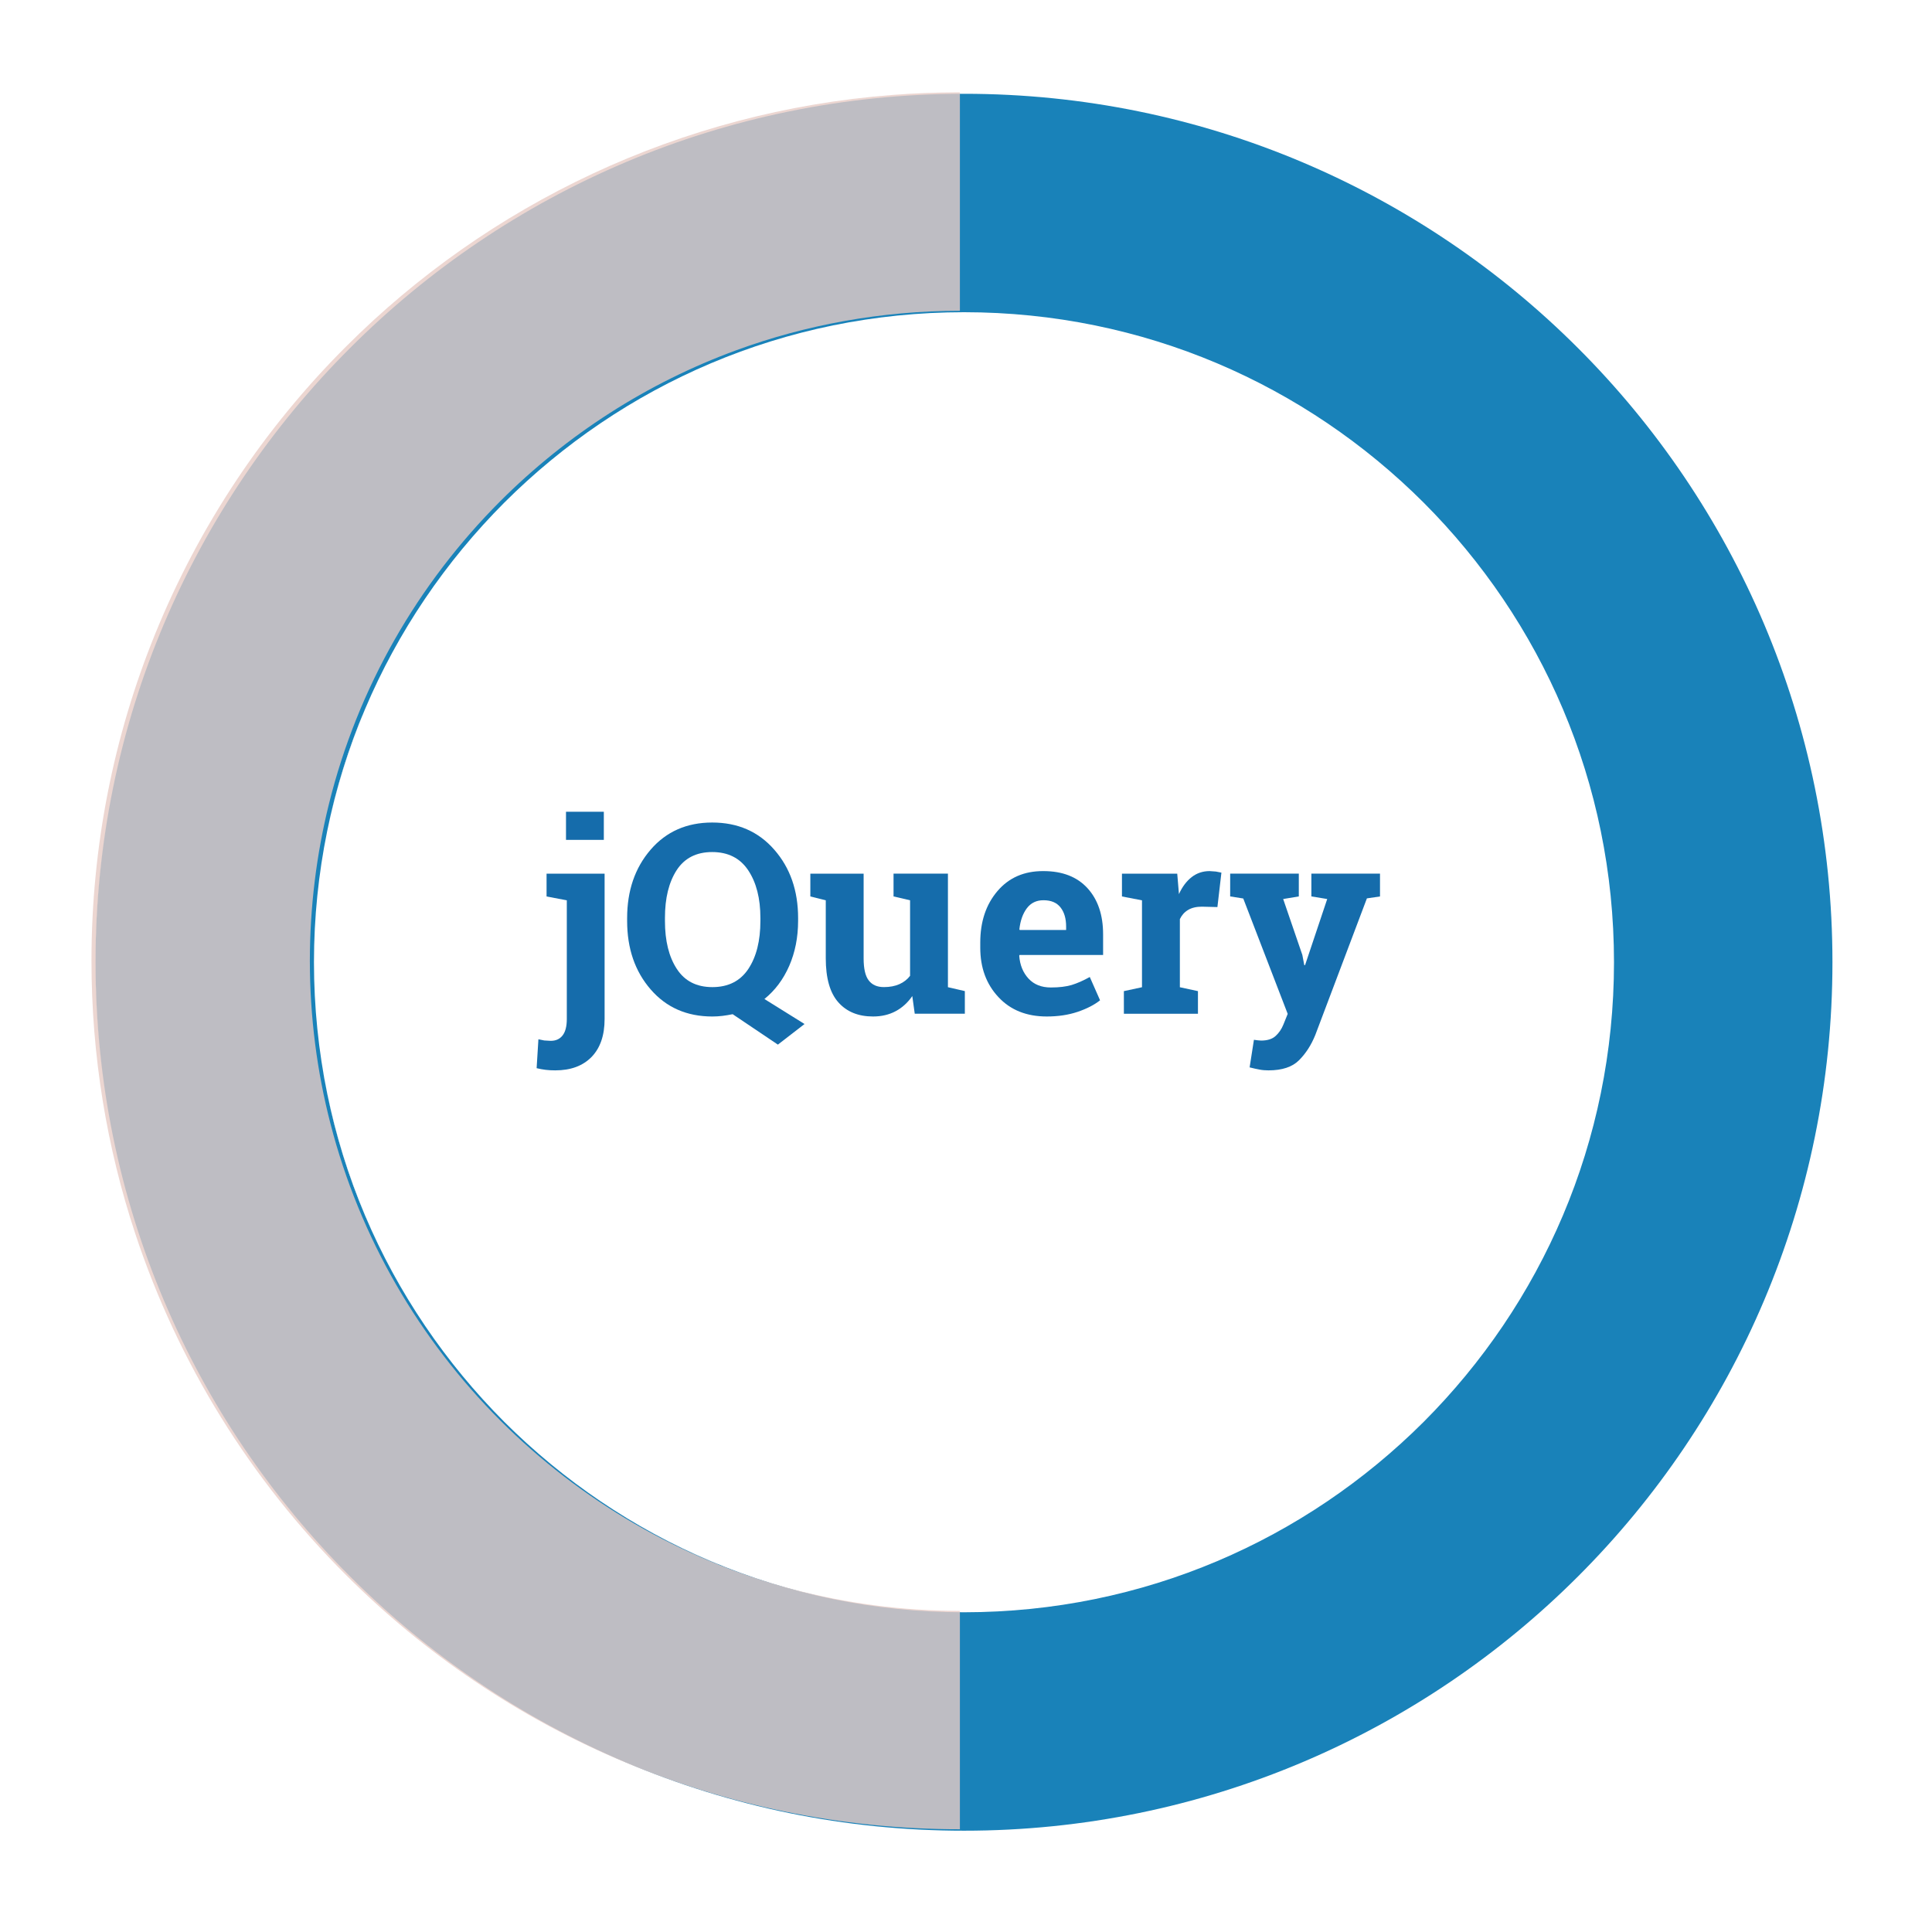
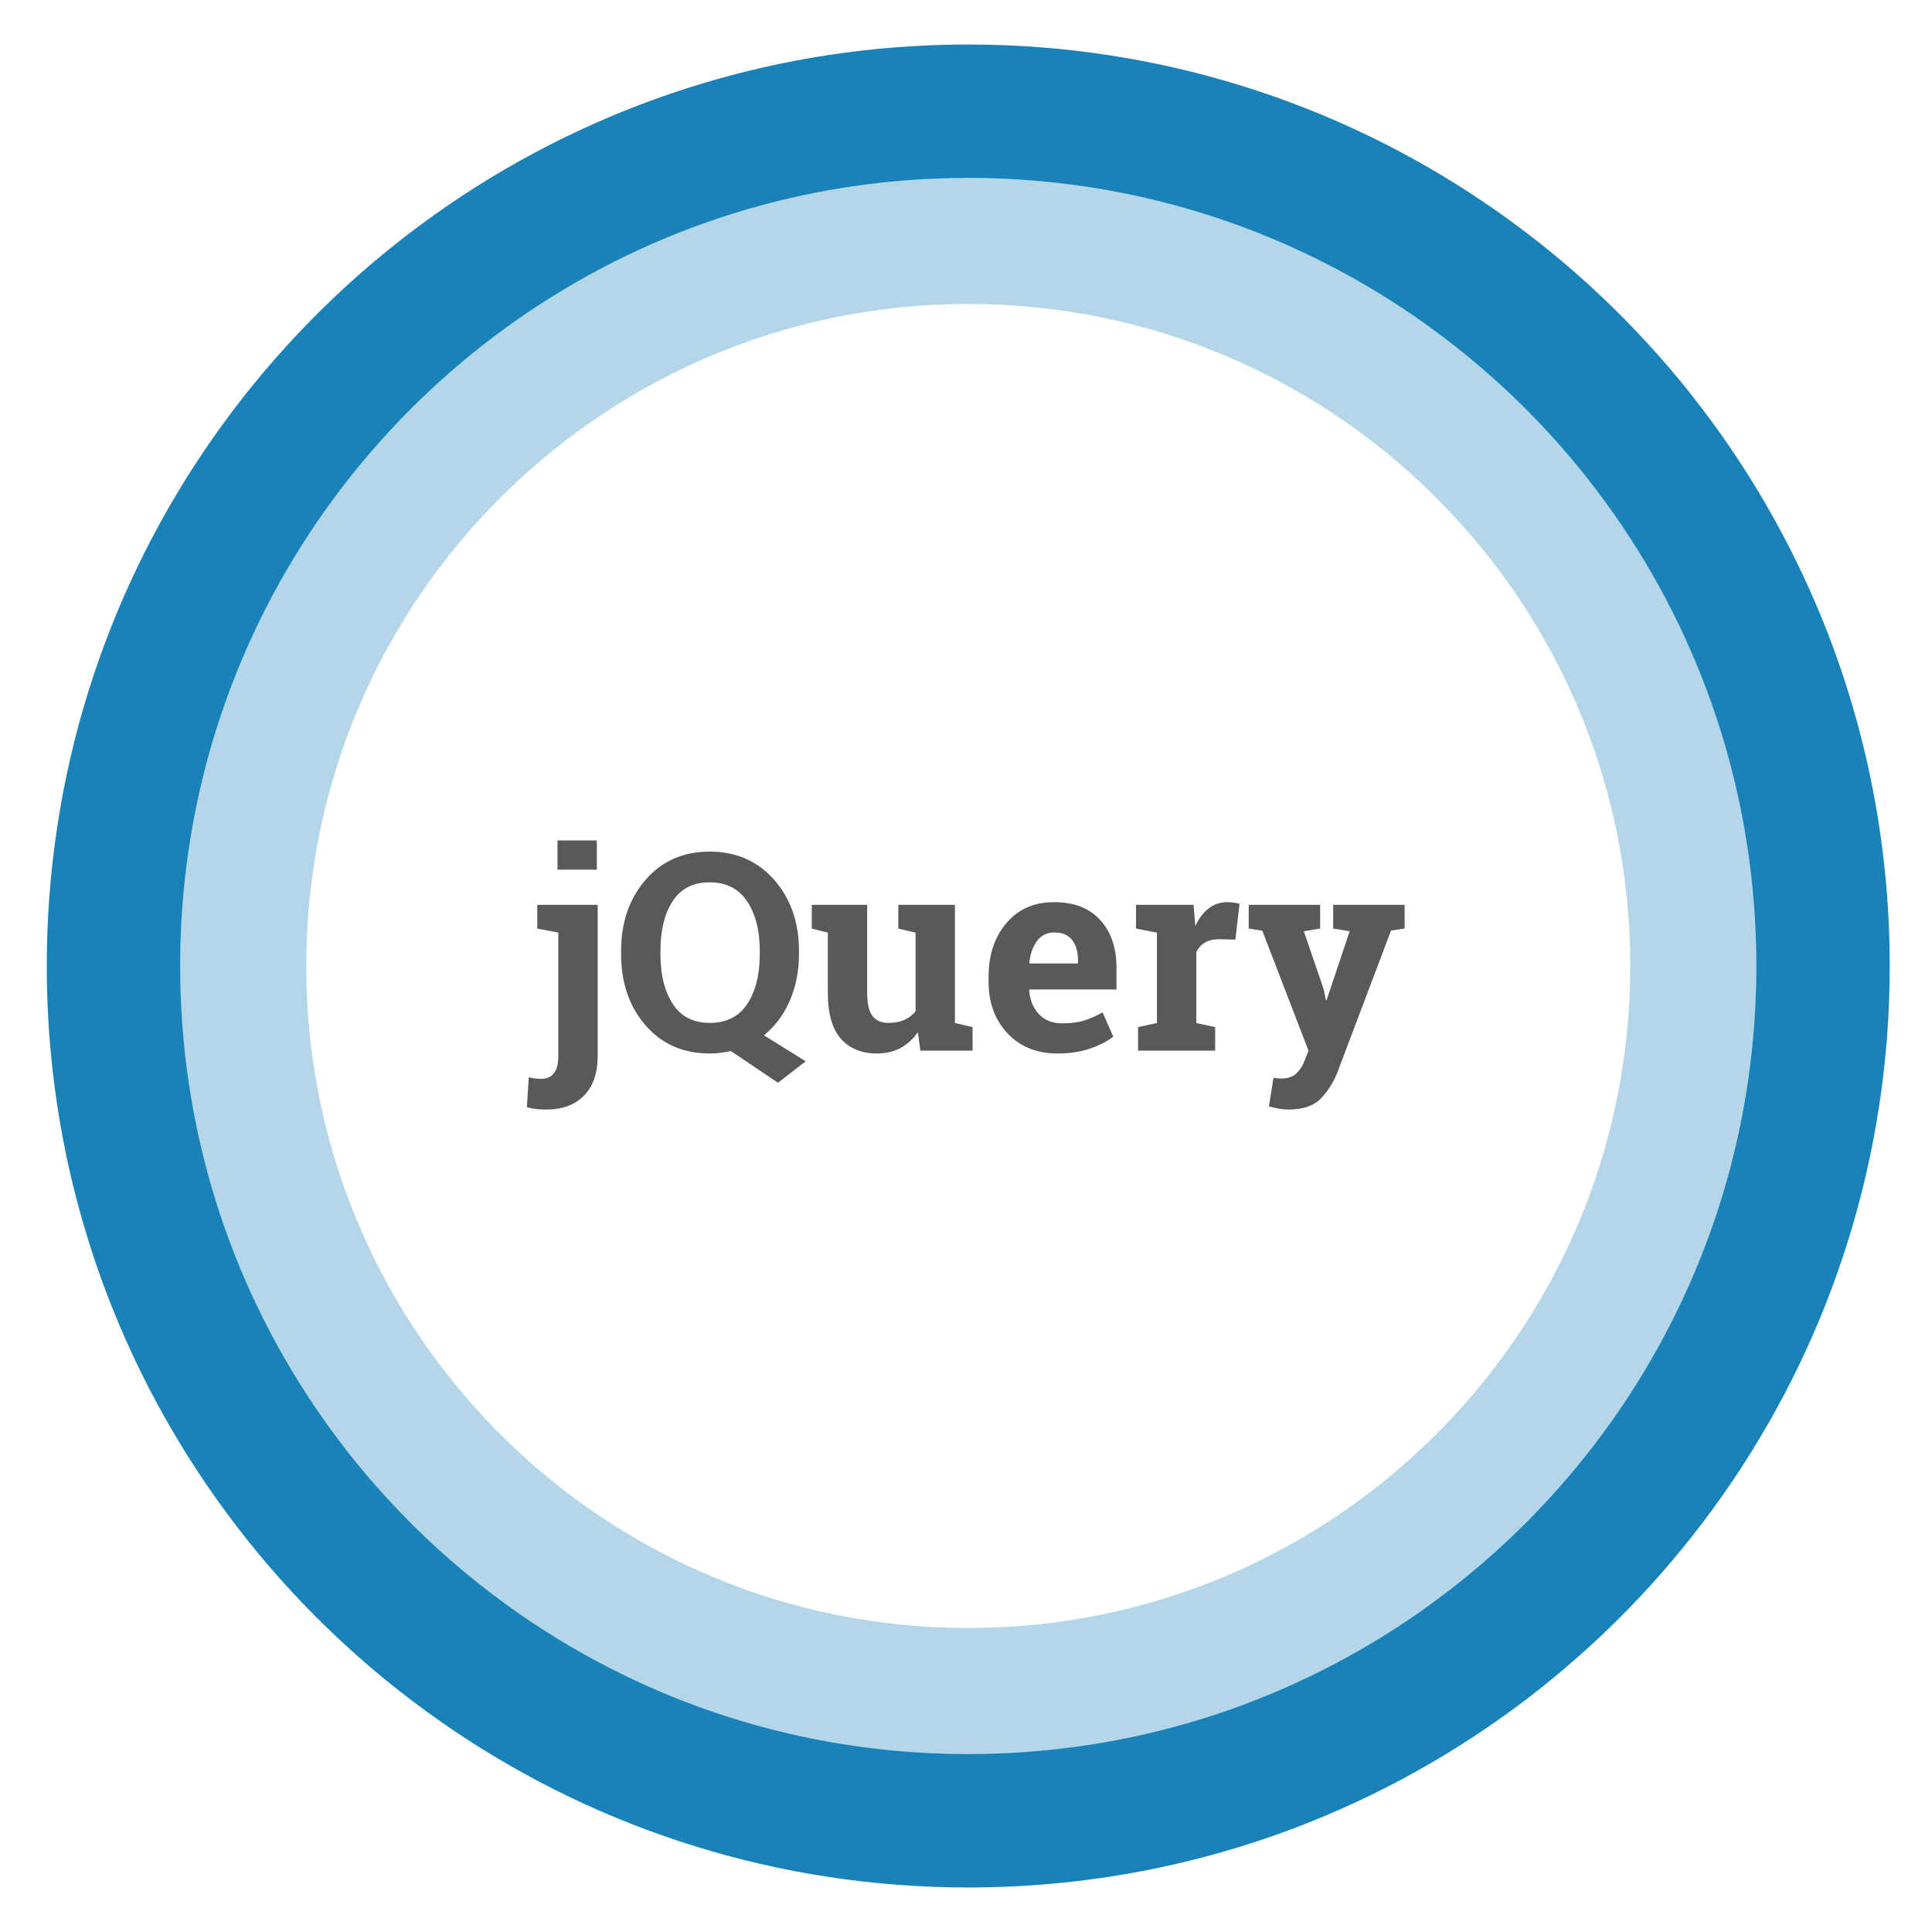
- <svg xmlns="http://www.w3.org/2000/svg" version="1.1" id="Layer_1" x="0px" y="0px" width="252px" height="252px" viewBox="0 0 252 252" enable-background="new 0 0 252 252" xml:space="preserve">
-   <path fill="#156CAB" d="M78.861,132.91c0,2.141-0.57,3.789-1.703,4.957c-1.141,1.164-2.715,1.746-4.734,1.746  c-0.457,0-0.883-0.023-1.258-0.07c-0.375-0.043-0.766-0.117-1.172-0.215l0.234-3.77l0.762,0.155l0.844,0.048  c0.664,0,1.176-0.23,1.543-0.699c0.367-0.465,0.555-1.185,0.555-2.152v-15.476l-2.641-0.504v-2.973h7.57V132.91z M78.76,109.547  h-4.934v-3.664h4.934V109.547z" />
-   <path fill="#156CAB" d="M104.1,120.121c0,2.137-0.391,4.094-1.156,5.859c-0.777,1.773-1.855,3.211-3.238,4.325l5.234,3.262  l-3.477,2.688l-5.898-3.969c-0.434,0.09-0.879,0.164-1.32,0.219c-0.453,0.055-0.891,0.082-1.328,0.082  c-3.328,0-6.008-1.176-8.047-3.531c-2.043-2.352-3.07-5.328-3.07-8.934v-0.371c0-3.582,1.023-6.555,3.059-8.918  c2.035-2.367,4.723-3.547,8.035-3.547c3.336,0,6.039,1.18,8.102,3.547c2.07,2.363,3.105,5.336,3.105,8.918L104.1,120.121  L104.1,120.121z M99.182,119.719c0-2.547-0.531-4.613-1.59-6.203c-1.059-1.59-2.629-2.379-4.699-2.379  c-2.062,0-3.609,0.789-4.633,2.363c-1.02,1.578-1.527,3.648-1.527,6.219v0.402c0,2.59,0.512,4.676,1.547,6.258  c1.027,1.582,2.574,2.375,4.637,2.375c2.078,0,3.645-0.793,4.695-2.375c1.047-1.582,1.57-3.668,1.57-6.258V119.719z" />
-   <path fill="#156CAB" d="M118.994,129.922c-0.586,0.852-1.309,1.512-2.168,1.973c-0.863,0.461-1.848,0.691-2.949,0.691  c-1.926,0-3.438-0.613-4.531-1.852c-1.094-1.23-1.637-3.148-1.637-5.747v-7.555l-2.012-0.504v-2.973h2.012h4.938v11.062  c0,1.328,0.219,2.285,0.664,2.863c0.441,0.582,1.105,0.871,1.98,0.871c0.781,0,1.453-0.129,2.023-0.383  c0.566-0.254,1.031-0.613,1.391-1.086v-9.852l-2.156-0.504v-2.973h2.156h4.938v14.812l2.207,0.508v2.953h-6.535L118.994,129.922z" />
-   <path fill="#156CAB" d="M136.537,132.586c-2.633,0-4.738-0.84-6.309-2.531c-1.582-1.69-2.367-3.836-2.367-6.438v-0.676  c0-2.715,0.742-4.949,2.234-6.703c1.491-1.758,3.495-2.633,6.008-2.617c2.465,0,4.383,0.742,5.742,2.227  c1.358,1.488,2.038,3.492,2.038,6.031v2.684h-10.905l-0.035,0.105c0.09,1.203,0.492,2.195,1.211,2.973  c0.715,0.773,1.68,1.16,2.914,1.16c1.09,0,1.992-0.109,2.715-0.324c0.723-0.223,1.508-0.565,2.363-1.043l1.34,3.039  c-0.754,0.603-1.734,1.103-2.93,1.508C139.354,132.383,138.018,132.586,136.537,132.586z M136.104,117.422  c-0.914,0-1.637,0.344-2.164,1.043c-0.526,0.699-0.854,1.617-0.979,2.754l0.052,0.086h6.047v-0.441c0-1.047-0.242-1.883-0.734-2.508  S137.096,117.422,136.104,117.422z" />
-   <path fill="#156CAB" d="M146.592,129.277l2.363-0.508v-11.335l-2.613-0.504v-2.973h7.211l0.223,2.668  c0.423-0.945,0.978-1.684,1.652-2.215c0.676-0.527,1.461-0.789,2.348-0.789l0.82,0.059l0.719,0.141l-0.522,4.492l-2.03-0.051  c-0.72,0-1.316,0.141-1.789,0.422c-0.478,0.285-0.832,0.684-1.078,1.199v8.887l2.358,0.508v2.953h-9.66L146.592,129.277  L146.592,129.277z" />
-   <path fill="#156CAB" d="M179.998,116.93l-1.707,0.25l-6.719,17.789c-0.527,1.32-1.234,2.418-2.121,3.312  c-0.883,0.891-2.223,1.332-3.996,1.332c-0.414,0-0.809-0.031-1.172-0.103c-0.367-0.065-0.797-0.163-1.289-0.288l0.562-3.595  l0.5,0.065l0.434,0.035c0.824,0,1.457-0.199,1.895-0.602c0.441-0.398,0.777-0.898,1.016-1.492l0.56-1.387l-5.797-15.051  l-1.707-0.271v-2.973h8.953v2.973l-2.039,0.34l2.5,7.293l0.25,1.32l0.103,0.016l2.891-8.629l-2.066-0.34v-2.973H180v2.976H179.998z" />
-   <path opacity="0.9" fill="#0074B1" enable-background="new    " d="M205.838,45.414c-20.457-20.48-48.867-33.188-80.098-33.18  c-31.234-0.008-59.648,12.699-80.098,33.18c-20.477,20.453-33.188,48.859-33.184,80.094c-0.004,31.234,12.707,59.645,33.184,80.102  c20.449,20.474,48.863,33.185,80.098,33.177c31.23,0.008,59.641-12.703,80.098-33.177c20.477-20.457,33.184-48.866,33.176-80.102  C239.021,94.273,226.314,65.867,205.838,45.414z M185.693,185.465c-15.392,15.363-36.496,24.82-59.953,24.832  c-23.461-0.012-44.57-9.469-59.961-24.832c-15.359-15.391-24.816-36.496-24.828-59.957c0.012-23.457,9.469-44.562,24.828-59.949  c15.391-15.367,36.5-24.828,59.961-24.836c23.457,0.008,44.562,9.469,59.953,24.836c15.363,15.387,24.824,36.492,24.828,59.949  C210.518,148.969,201.057,170.078,185.693,185.465z" />
-   <path fill="#EAEBEC" d="M81.432,197.816c3.867,2.375,7.934,4.449,12.176,6.188l0.012-0.023  C89.326,202.215,85.264,200.152,81.432,197.816 M32.229,189.465c8.773,12.852,20.301,24.023,34.102,32.512  c-7.531-4.647-14.477-10.145-20.688-16.367C40.693,200.668,36.205,195.262,32.229,189.465 M42.084,139.418  c1.969,11.914,6.402,22.961,12.777,32.648C48.4,162.207,44.037,151.059,42.084,139.418 M14.666,103.195  c-0.016,0.043-0.02,0.086-0.027,0.125c-1.477,7.383-2.203,14.801-2.203,22.148c0,6,0.48,11.949,1.418,17.798  c-0.914-5.781-1.395-11.72-1.395-17.759C12.459,117.879,13.217,110.414,14.666,103.195 M59.912,72.074  c-8.34,10.258-14.316,22.465-17.141,35.859c1.043-4.879,2.535-9.742,4.504-14.543l-0.023-0.012  C50.42,85.645,54.705,78.477,59.912,72.074 M59.986,71.98c-0.027,0.027-0.047,0.059-0.07,0.086  C59.939,72.039,59.959,72.008,59.986,71.98 M125.74,40.723c-10.582,0.004-20.688,1.93-30,5.457  C105.053,42.652,115.158,40.727,125.74,40.723 M110.596,13.238c-0.012,0.004-0.016,0.004-0.016,0.004  C110.584,13.242,110.584,13.242,110.596,13.238 M125.525,12.234c-5.059,0.008-10.043,0.352-14.926,1.004  C115.486,12.586,120.467,12.242,125.525,12.234" />
-   <path opacity="0.8" fill="#E7CCC6" enable-background="new    " d="M125.205,12.047h-0.027c-0.121,0-0.246,0-0.367,0  c-2.816,0.012-5.613,0.121-8.383,0.336c-27.754,2.129-52.797,14.301-71.316,32.844C34.498,55.82,25.979,68.555,20.229,82.707  c-5.352,13.164-8.297,27.562-8.297,42.613l0,0c0,12.398,2,24.352,5.691,35.536c5.613,17,15.137,32.227,27.488,44.562  c20.445,20.478,48.844,33.181,80.07,33.181h0.023v-28.484l0,0c-7.547,0-14.848-0.988-21.797-2.824  c-14.648-3.887-27.719-11.59-38.156-22.012c-10.555-10.57-18.316-23.832-22.145-38.703c-1.754-6.785-2.684-13.906-2.691-21.254l0,0  l0,0l0,0c0.008-7.066,0.867-13.914,2.492-20.465c3.758-15.188,11.605-28.73,22.344-39.484c8.656-8.645,19.121-15.418,30.801-19.695  c9.082-3.324,18.891-5.137,29.152-5.141l0,0L125.205,12.047L125.205,12.047L125.205,12.047" />
+ <svg xmlns="http://www.w3.org/2000/svg" xmlns:xlink="http://www.w3.org/1999/xlink" version="1.1" id="Layer_1" x="0px" y="0px" width="252px" height="252px" viewBox="0 0 252 252" enable-background="new 0 0 252 252" xml:space="preserve">
+   <g>
+     <g>
+       <defs>
+         <rect id="SVGID_1_" x="68.726" y="109.621" width="114.486" height="35.104" />
+       </defs>
+       <clipPath id="SVGID_2_">
+         <use xlink:href="#SVGID_1_" overflow="visible" />
+       </clipPath>
+       <path clip-path="url(#SVGID_2_)" fill="#58595B" d="M183.212,118.023h-9.316v3.094l2.145,0.352l-3.006,8.982l-0.105-0.018    l-0.264-1.371l-2.602-7.594l2.127-0.352v-3.094h-9.316v3.094l1.775,0.281l6.029,15.662l-0.58,1.441    c-0.246,0.621-0.598,1.14-1.055,1.556s-1.113,0.624-1.969,0.624c-0.129,0-0.281-0.012-0.457-0.035s-0.346-0.047-0.51-0.07    l-0.598,3.744c0.516,0.129,0.964,0.229,1.345,0.299s0.788,0.105,1.222,0.105c1.852,0,3.237-0.463,4.157-1.389    s1.655-2.074,2.206-3.445l6.996-18.51l1.775-0.264V118.023z M148.442,137.043h10.055v-3.076l-2.461-0.527v-9.246    c0.258-0.539,0.633-0.955,1.125-1.248s1.113-0.439,1.863-0.439l2.109,0.053l0.545-4.676c-0.199-0.059-0.448-0.108-0.747-0.149    s-0.583-0.062-0.853-0.062c-0.926,0-1.74,0.275-2.443,0.826s-1.277,1.318-1.723,2.303l-0.229-2.777h-7.506v3.094l2.725,0.527    v11.795l-2.461,0.527V137.043z M139.838,122.603c0.51,0.65,0.765,1.521,0.765,2.61v0.457h-6.293l-0.053-0.088    c0.129-1.184,0.469-2.139,1.02-2.865s1.301-1.09,2.25-1.09C138.558,121.627,139.328,121.952,139.838,122.603z M142.158,136.779    c1.248-0.422,2.265-0.943,3.05-1.564l-1.389-3.164c-0.891,0.492-1.711,0.853-2.461,1.081s-1.693,0.343-2.83,0.343    c-1.277,0-2.288-0.404-3.032-1.213s-1.163-1.84-1.257-3.094l0.035-0.105h11.355v-2.795c0-2.637-0.709-4.729-2.127-6.275    s-3.41-2.32-5.977-2.32c-2.613-0.012-4.696,0.896-6.249,2.725s-2.329,4.154-2.329,6.979v0.703c0,2.707,0.82,4.939,2.461,6.697    s3.832,2.637,6.574,2.637C139.519,137.412,140.91,137.201,142.158,136.779z M120.054,137.043h6.803v-3.076l-2.303-0.527v-15.416    h-5.133h-2.25v3.094l2.25,0.527v10.248c-0.375,0.492-0.858,0.87-1.45,1.134s-1.292,0.396-2.101,0.396    c-0.914,0-1.603-0.302-2.065-0.905s-0.694-1.597-0.694-2.979v-11.514h-5.133h-2.092v3.094l2.092,0.527v7.857    c0,2.707,0.568,4.702,1.705,5.985s2.707,1.925,4.711,1.925c1.148,0,2.171-0.24,3.067-0.721s1.649-1.166,2.259-2.057    L120.054,137.043z M99.101,124.439c0,2.695-0.545,4.866-1.635,6.513s-2.719,2.47-4.887,2.47c-2.145,0-3.753-0.823-4.825-2.47    s-1.608-3.817-1.608-6.513v-0.422c0-2.672,0.53-4.828,1.591-6.469s2.669-2.461,4.825-2.461s3.785,0.826,4.887,2.479    s1.652,3.803,1.652,6.451V124.439z M104.216,124.053c0-3.727-1.075-6.82-3.226-9.281s-4.96-3.691-8.429-3.691    c-3.457,0-6.246,1.23-8.367,3.691s-3.182,5.555-3.182,9.281v0.387c0,3.75,1.063,6.85,3.19,9.299s4.919,3.674,8.376,3.674    c0.457,0,0.917-0.029,1.38-0.088s0.923-0.135,1.38-0.229l6.135,4.131l3.621-2.795l-5.449-3.393c1.441-1.16,2.563-2.66,3.366-4.5    s1.204-3.873,1.204-6.1V124.053z M77.849,109.621h-5.133v3.814h5.133V109.621z M77.954,118.023h-7.875v3.094l2.742,0.527v16.102    c0,1.008-0.19,1.755-0.571,2.241s-0.917,0.729-1.608,0.729c-0.316,0-0.609-0.018-0.879-0.053s-0.533-0.088-0.791-0.158    l-0.246,3.92c0.422,0.105,0.829,0.182,1.222,0.229s0.829,0.07,1.31,0.07c2.098,0,3.738-0.606,4.922-1.819s1.775-2.933,1.775-5.159    V118.023z" />
+     </g>
+     <path opacity="0.3" fill="#0074B1" d="M126.295,31.42v8.23c11.945,0.001,23.282,2.416,33.609,6.782   c15.485,6.548,28.687,17.508,37.998,31.294c9.312,13.792,14.739,30.361,14.742,48.273c-0.001,11.945-2.416,23.282-6.782,33.609   c-6.548,15.485-17.508,28.687-31.294,37.998c-13.791,9.312-30.361,14.739-48.273,14.742c-11.945-0.001-23.282-2.416-33.609-6.782   C77.201,199.02,64,188.06,54.688,174.273C45.375,160.482,39.948,143.912,39.945,126c0.001-11.945,2.416-23.283,6.783-33.609   c6.548-15.485,17.508-28.687,31.294-37.999c13.792-9.312,30.361-14.739,48.273-14.742V31.42v-8.23   c-14.172-0.001-27.716,2.877-40.021,8.083c-18.461,7.81-34.142,20.835-45.226,37.24C29.964,84.911,23.481,104.735,23.485,126   c-0.001,14.173,2.877,27.717,8.083,40.021c7.81,18.461,20.835,34.143,37.24,45.227c16.399,11.084,36.224,17.566,57.488,17.563   c14.173,0.001,27.717-2.877,40.021-8.083c18.461-7.811,34.143-20.835,45.227-37.239c11.084-16.399,17.566-36.224,17.563-57.488   c0.001-14.172-2.877-27.716-8.083-40.021c-7.811-18.46-20.835-34.142-37.239-45.226c-16.399-11.084-36.224-17.566-57.488-17.563   V31.42z" />
+     <path opacity="0.9" fill="#0074B1" d="M126.294,14.507v8.7c14.217,0.001,27.716,2.876,40.009,8.074   c18.437,7.796,34.149,20.842,45.234,37.252c11.084,16.417,17.547,36.147,17.55,57.466c-0.001,14.217-2.876,27.716-8.074,40.009   c-7.796,18.437-20.842,34.149-37.252,45.234c-16.417,11.084-36.147,17.547-57.467,17.55c-14.217-0.001-27.716-2.876-40.009-8.074   c-18.436-7.796-34.149-20.842-45.234-37.252C29.966,167.05,23.504,147.319,23.501,126c0.001-14.217,2.876-27.716,8.074-40.009   c7.796-18.436,20.842-34.149,37.252-45.234c16.417-11.085,36.147-17.547,57.466-17.55V14.507v-8.7   c-16.571-0.001-32.403,3.363-46.787,9.449c-21.581,9.13-39.916,24.358-52.874,43.537C13.674,77.965,6.097,101.137,6.101,126   c-0.001,16.571,3.363,32.403,9.449,46.787c9.13,21.581,24.359,39.916,43.537,52.874c19.172,12.958,42.344,20.535,67.207,20.532   c16.571,0.001,32.403-3.363,46.787-9.449c21.581-9.13,39.916-24.358,52.874-43.537c12.958-19.172,20.535-42.344,20.532-67.207   c0.001-16.571-3.363-32.403-9.449-46.787c-9.13-21.581-24.358-39.916-43.537-52.874C174.329,13.38,151.157,5.803,126.294,5.807   V14.507z" />
+   </g>
</svg>
